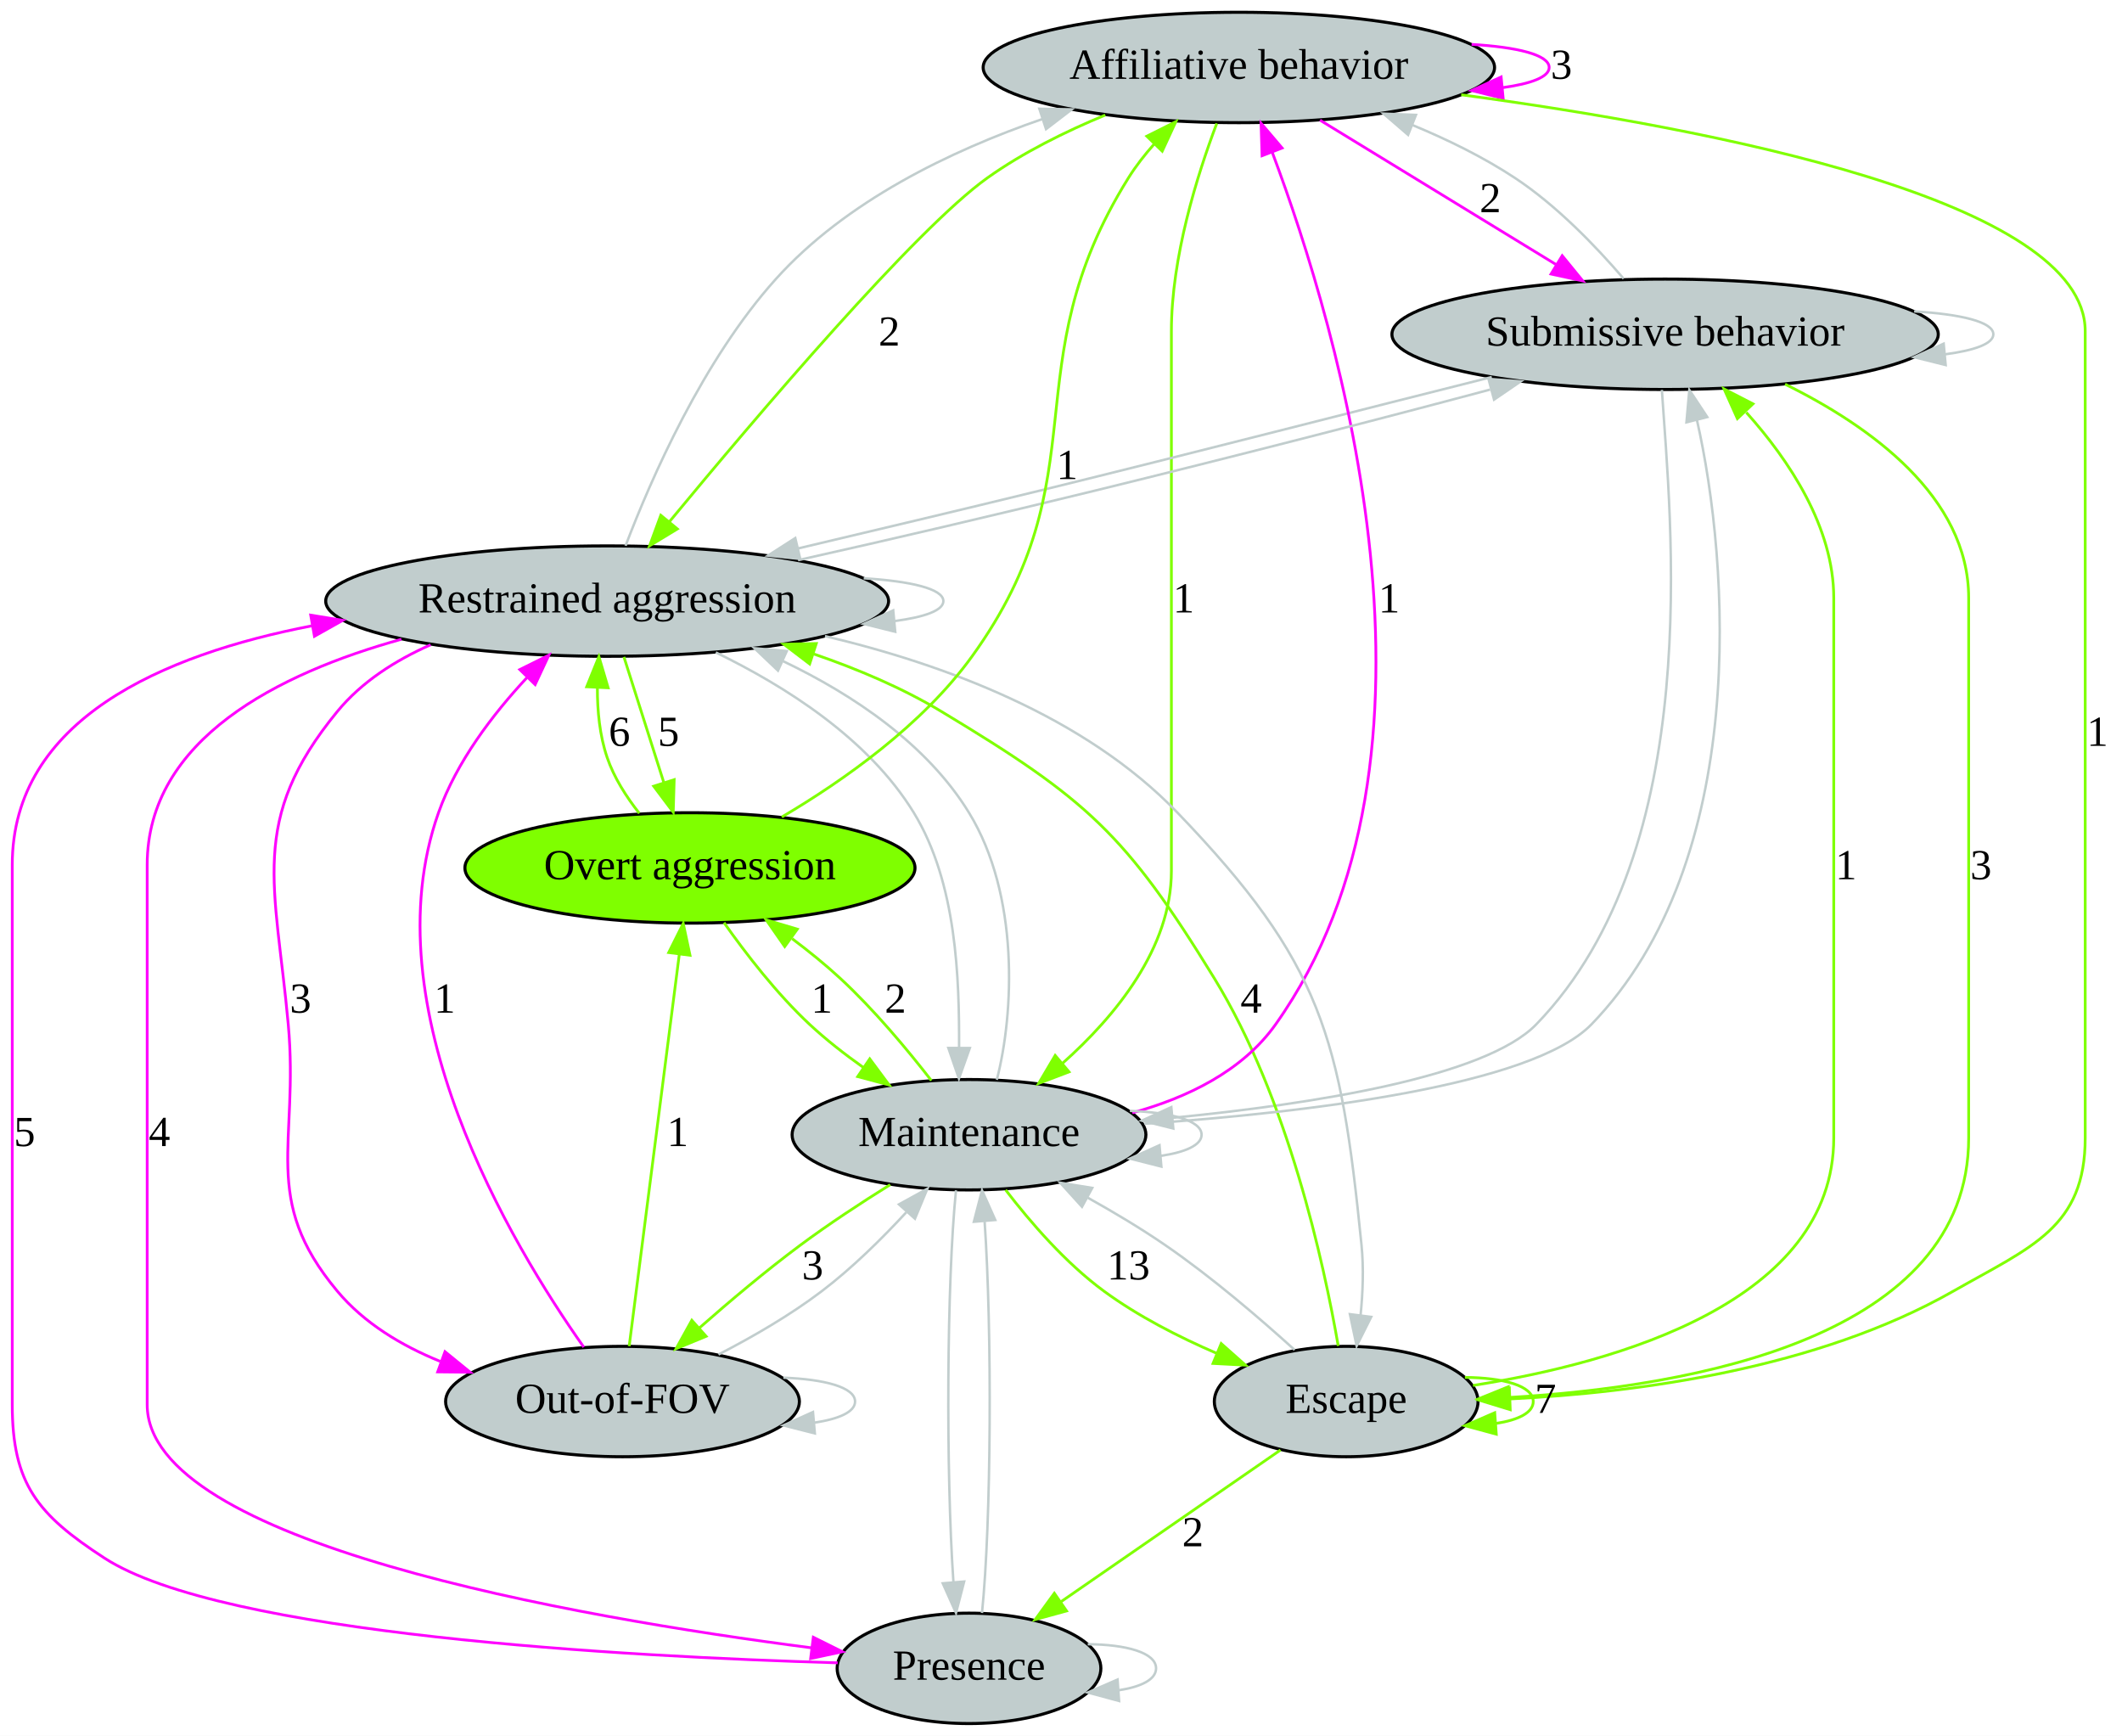
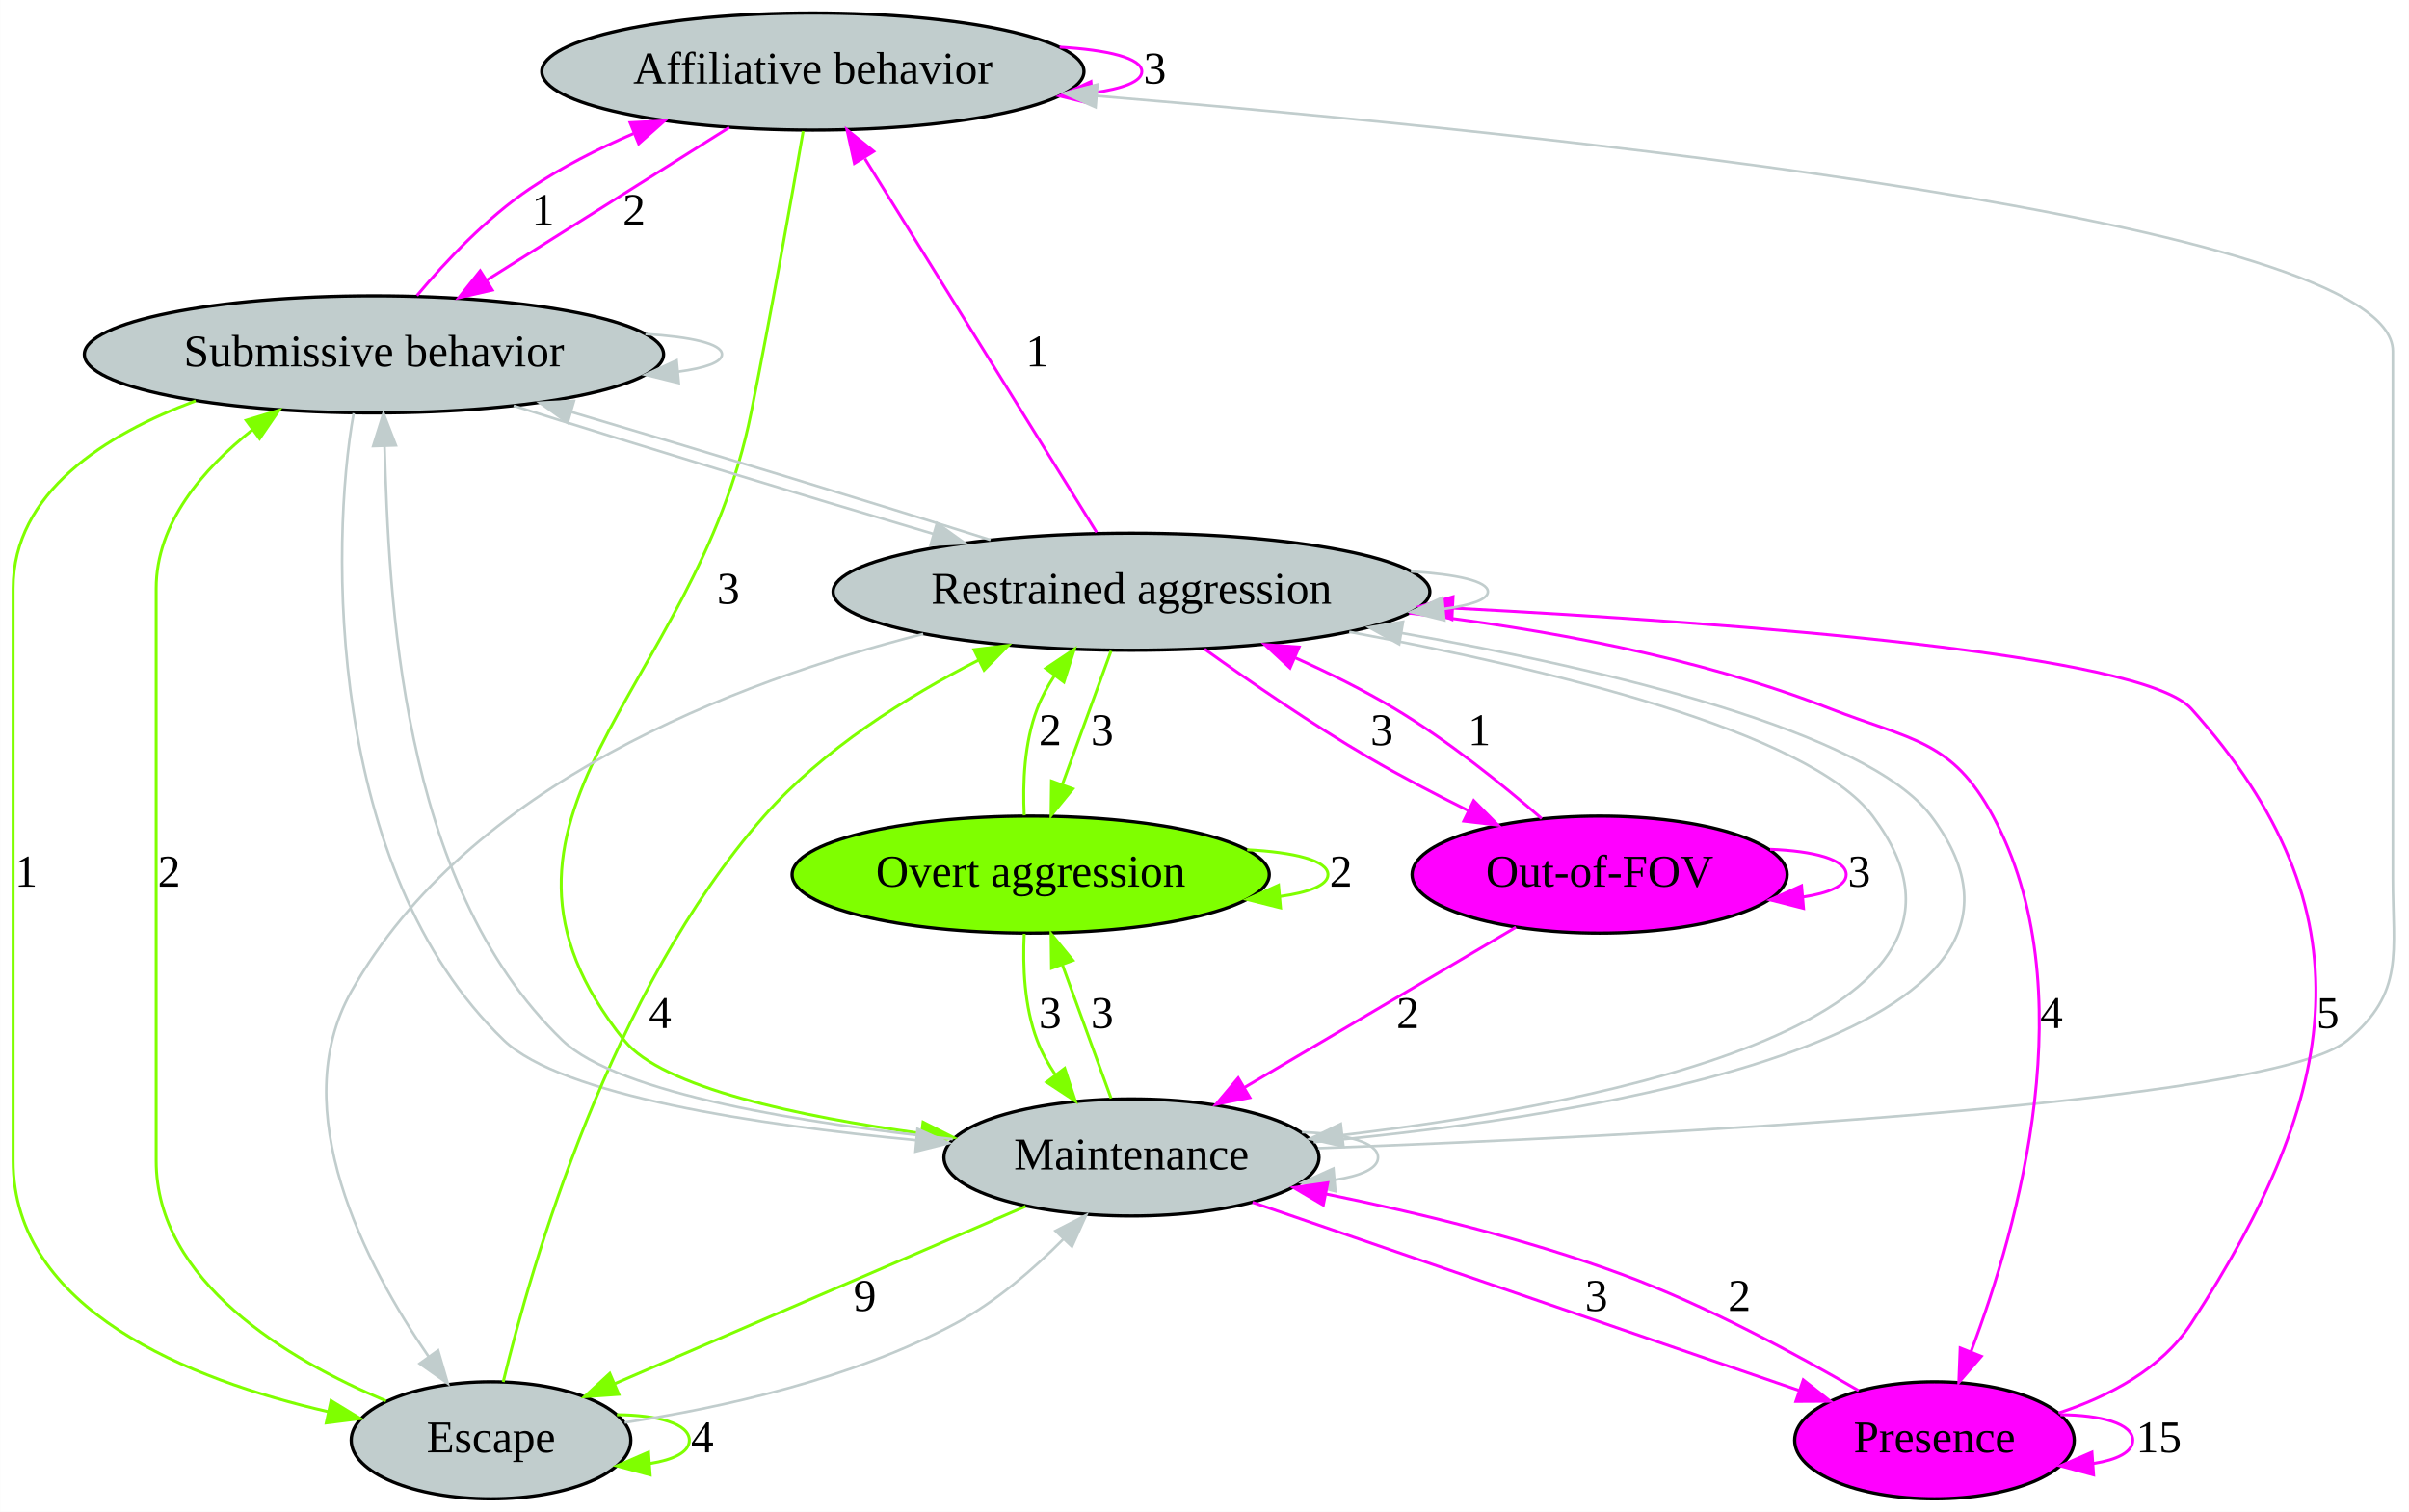
- <svg xmlns="http://www.w3.org/2000/svg" xmlns:xlink="http://www.w3.org/1999/xlink" width="692pt" height="566pt" viewBox="0.00 0.00 692.00 566.00">
-   <g id="graph0" class="graph" transform="scale(1 1) rotate(0) translate(4 562)">
-     <polygon fill="white" stroke="none" points="-4,4 -4,-562 688,-562 688,4 -4,4" />
+ <svg xmlns="http://www.w3.org/2000/svg" xmlns:xlink="http://www.w3.org/1999/xlink" width="741pt" height="465pt" viewBox="0.00 0.00 740.93 465.00">
+   <g id="graph0" class="graph" transform="scale(1 1) rotate(0) translate(4 461)">
+     <polygon fill="white" stroke="none" points="-4,4 -4,-461 736.929,-461 736.929,4 -4,4" />
    <g id="node1" class="node">
      <g id="a_node1">
        <a xlink:title="what should &#13; be here">
-           <ellipse fill="#c1cdcd" stroke="black" cx="400" cy="-540" rx="83.386" ry="18" />
-           <text text-anchor="middle" x="400" y="-536.3" font-family="Times New Roman,serif" font-size="14.00">Affiliative behavior</text>
+           <ellipse fill="#c1cdcd" stroke="black" cx="246" cy="-439" rx="83.386" ry="18" />
+           <text text-anchor="middle" x="246" y="-435.3" font-family="Times New Roman,serif" font-size="14.00">Affiliative behavior</text>
        </a>
      </g>
    </g>
    <g id="edge1" class="edge">
-       <path fill="none" stroke="magenta" stroke-width="0.9" d="M475.905,-547.525C490.692,-546.651 501.193,-544.143 501.193,-540 501.193,-536.893 495.286,-534.705 486.094,-533.437" />
-       <polygon fill="magenta" stroke="magenta" stroke-width="0.9" points="486.189,-529.931 475.905,-532.475 485.531,-536.9 486.189,-529.931" />
-       <text text-anchor="middle" x="505.193" y="-536.3" font-family="Times New Roman,serif" font-size="14.00">3</text>
+       <path fill="none" stroke="magenta" stroke-width="0.9" d="M321.905,-446.525C336.692,-445.651 347.193,-443.143 347.193,-439 347.193,-435.893 341.286,-433.705 332.094,-432.437" />
+       <polygon fill="magenta" stroke="magenta" stroke-width="0.9" points="332.189,-428.931 321.905,-431.475 331.531,-435.9 332.189,-428.931" />
+       <text text-anchor="middle" x="351.193" y="-435.3" font-family="Times New Roman,serif" font-size="14.00">3</text>
    </g>
    <g id="node2" class="node">
      <g id="a_node2">
        <a xlink:title="what should &#13; be here">
-           <ellipse fill="#c1cdcd" stroke="black" cx="539" cy="-453" rx="89.084" ry="18" />
-           <text text-anchor="middle" x="539" y="-449.3" font-family="Times New Roman,serif" font-size="14.00">Submissive behavior</text>
+           <ellipse fill="#c1cdcd" stroke="black" cx="111" cy="-352" rx="89.084" ry="18" />
+           <text text-anchor="middle" x="111" y="-348.3" font-family="Times New Roman,serif" font-size="14.00">Submissive behavior</text>
        </a>
      </g>
    </g>
    <g id="edge2" class="edge">
-       <path fill="none" stroke="magenta" stroke-width="0.9" d="M426.472,-522.812C448.264,-509.486 479.361,-490.47 503.344,-475.804" />
-       <polygon fill="magenta" stroke="magenta" stroke-width="0.9" points="505.448,-478.62 512.153,-470.417 501.796,-472.648 505.448,-478.62" />
-       <text text-anchor="middle" x="482" y="-492.8" font-family="Times New Roman,serif" font-size="14.00">2</text>
+       <path fill="none" stroke="magenta" stroke-width="0.9" d="M220.29,-421.812C199.125,-408.486 168.923,-389.47 145.63,-374.804" />
+       <polygon fill="magenta" stroke="magenta" stroke-width="0.9" points="147.402,-371.784 137.074,-369.417 143.672,-377.707 147.402,-371.784" />
+       <text text-anchor="middle" x="191" y="-391.8" font-family="Times New Roman,serif" font-size="14.00">2</text>
+     </g>
+     <g id="node4" class="node">
+       <g id="a_node4">
+         <a xlink:title="what should &#13; be here">
+           <ellipse fill="#c1cdcd" stroke="black" cx="344" cy="-105" rx="57.69" ry="18" />
+           <text text-anchor="middle" x="344" y="-101.3" font-family="Times New Roman,serif" font-size="14.00">Maintenance</text>
+         </a>
+       </g>
+     </g>
+     <g id="edge3" class="edge">
+       <path fill="none" stroke="#7fff00" stroke-width="0.9" d="M243.025,-420.667C239.432,-399.994 233.108,-364.412 227,-334 209.769,-248.202 133.311,-209.318 188,-141 199.624,-126.479 241.834,-117.57 279.418,-112.376" />
+       <polygon fill="#7fff00" stroke="#7fff00" stroke-width="0.9" points="279.899,-115.843 289.358,-111.071 278.988,-108.903 279.899,-115.843" />
+       <text text-anchor="middle" x="220" y="-275.3" font-family="Times New Roman,serif" font-size="14.00">3</text>
+     </g>
+     <g id="edge4" class="edge">
+       <path fill="none" stroke="magenta" stroke-width="0.9" d="M124.21,-370.093C133.114,-380.697 145.639,-393.974 159,-403 168.704,-409.556 179.823,-415.19 190.796,-419.904" />
+       <polygon fill="magenta" stroke="magenta" stroke-width="0.9" points="189.781,-423.27 200.362,-423.81 192.427,-416.79 189.781,-423.27" />
+       <text text-anchor="middle" x="163" y="-391.8" font-family="Times New Roman,serif" font-size="14.00">1</text>
+     </g>
+     <g id="edge7" class="edge">
+       <path fill="none" stroke="#c1cdcd" stroke-width="0.8" d="M194.477,-358.274C208.421,-357.396 218.042,-355.305 218.042,-352 218.042,-349.573 212.853,-347.801 204.574,-346.683" />
+       <polygon fill="#c1cdcd" stroke="#c1cdcd" stroke-width="0.8" points="204.763,-343.185 194.477,-345.726 204.103,-350.154 204.763,-343.185" />
    </g>
    <g id="node3" class="node">
      <g id="a_node3">
        <a xlink:title="what should &#13; be here">
-           <ellipse fill="#c1cdcd" stroke="black" cx="435" cy="-105" rx="43" ry="18" />
-           <text text-anchor="middle" x="435" y="-101.3" font-family="Times New Roman,serif" font-size="14.00">Escape</text>
-         </a>
-       </g>
-     </g>
-     <g id="edge3" class="edge">
-       <path fill="none" stroke="#7fff00" stroke-width="0.9" d="M472.516,-531.096C554.29,-520.116 676,-496.617 676,-454 676,-454 676,-454 676,-191 676,-161.69 658.468,-155.506 633,-141 588.585,-115.702 530.201,-107.894 488.359,-105.843" />
-       <polygon fill="#7fff00" stroke="#7fff00" stroke-width="0.9" points="488.494,-102.346 478.363,-105.447 488.217,-109.341 488.494,-102.346" />
-       <text text-anchor="middle" x="680" y="-318.8" font-family="Times New Roman,serif" font-size="14.00">1</text>
-     </g>
-     <g id="node4" class="node">
-       <g id="a_node4">
-         <a xlink:title="what should &#13; be here">
-           <ellipse fill="#c1cdcd" stroke="black" cx="312" cy="-192" rx="57.69" ry="18" />
-           <text text-anchor="middle" x="312" y="-188.3" font-family="Times New Roman,serif" font-size="14.00">Maintenance</text>
-         </a>
-       </g>
-     </g>
-     <g id="edge4" class="edge">
-       <path fill="none" stroke="#7fff00" stroke-width="0.9" d="M392.796,-521.756C386.38,-504.818 378,-478.084 378,-454 378,-454 378,-454 378,-278 378,-252.887 359.805,-230.713 342.522,-215.314" />
-       <polygon fill="#7fff00" stroke="#7fff00" stroke-width="0.9" points="344.614,-212.5 334.713,-208.729 340.102,-217.852 344.614,-212.5" />
-       <text text-anchor="middle" x="382" y="-362.3" font-family="Times New Roman,serif" font-size="14.00">1</text>
+           <ellipse fill="#c1cdcd" stroke="black" cx="147" cy="-18" rx="43" ry="18" />
+           <text text-anchor="middle" x="147" y="-14.3" font-family="Times New Roman,serif" font-size="14.00">Escape</text>
+         </a>
+       </g>
+     </g>
+     <g id="edge8" class="edge">
+       <path fill="none" stroke="#7fff00" stroke-width="0.9" d="M56.15,-337.704C28.185,-327.308 0,-309.51 0,-280 0,-280 0,-280 0,-104 0,-58.149 54.259,-36.637 96.848,-26.814" />
+       <polygon fill="#7fff00" stroke="#7fff00" stroke-width="0.9" points="97.789,-30.191 106.832,-24.67 96.32,-23.347 97.789,-30.191" />
+       <text text-anchor="middle" x="4" y="-188.3" font-family="Times New Roman,serif" font-size="14.00">1</text>
+     </g>
+     <g id="edge5" class="edge">
+       <path fill="none" stroke="#c1cdcd" stroke-width="0.8" d="M104.759,-333.9C97.472,-293.839 96.434,-193.36 151,-141 168.633,-124.08 228.992,-114.963 277.646,-110.319" />
+       <polygon fill="#c1cdcd" stroke="#c1cdcd" stroke-width="0.8" points="278.189,-113.784 287.832,-109.395 277.556,-106.813 278.189,-113.784" />
    </g>
    <g id="node6" class="node">
      <g id="a_node6">
        <a xlink:title="what should &#13; be here">
-           <ellipse fill="#c1cdcd" stroke="black" cx="194" cy="-366" rx="91.784" ry="18" />
-           <text text-anchor="middle" x="194" y="-362.3" font-family="Times New Roman,serif" font-size="14.00">Restrained aggression</text>
-         </a>
-       </g>
-     </g>
-     <g id="edge5" class="edge">
-       <path fill="none" stroke="#7fff00" stroke-width="0.9" d="M356.436,-524.489C343.447,-519.111 329.596,-512.266 318,-504 294.542,-487.278 242.966,-426.588 214.272,-391.854" />
-       <polygon fill="#7fff00" stroke="#7fff00" stroke-width="0.9" points="216.895,-389.534 207.838,-384.036 211.49,-393.982 216.895,-389.534" />
-       <text text-anchor="middle" x="286" y="-449.3" font-family="Times New Roman,serif" font-size="14.00">2</text>
+           <ellipse fill="#c1cdcd" stroke="black" cx="344" cy="-279" rx="91.784" ry="18" />
+           <text text-anchor="middle" x="344" y="-275.3" font-family="Times New Roman,serif" font-size="14.00">Restrained aggression</text>
+         </a>
+       </g>
    </g>
    <g id="edge6" class="edge">
-       <path fill="none" stroke="#c1cdcd" stroke-width="0.8" d="M525.484,-471.133C516.382,-481.752 503.594,-495.031 490,-504 479.833,-510.708 468.187,-516.427 456.721,-521.179" />
-       <polygon fill="#c1cdcd" stroke="#c1cdcd" stroke-width="0.8" points="455.189,-518.021 447.169,-524.944 457.756,-524.534 455.189,-518.021" />
+       <path fill="none" stroke="#c1cdcd" stroke-width="0.8" d="M153.957,-336.202C190.214,-324.714 242.431,-308.778 283.001,-296.809" />
+       <polygon fill="#c1cdcd" stroke="#c1cdcd" stroke-width="0.8" points="284.176,-300.112 292.783,-293.934 282.202,-293.396 284.176,-300.112" />
+     </g>
+     <g id="edge12" class="edge">
+       <path fill="none" stroke="#7fff00" stroke-width="0.9" d="M114.693,-30.126C84.486,-42.826 44,-66.788 44,-104 44,-280 44,-280 44,-280 44,-300.061 58.324,-316.75 73.725,-328.896" />
+       <polygon fill="#7fff00" stroke="#7fff00" stroke-width="0.9" points="71.675,-331.732 81.808,-334.827 75.817,-326.089 71.675,-331.732" />
+       <text text-anchor="middle" x="48" y="-188.3" font-family="Times New Roman,serif" font-size="14.00">2</text>
+     </g>
+     <g id="edge10" class="edge">
+       <path fill="none" stroke="#7fff00" stroke-width="0.9" d="M185.719,-25.873C198.149,-25.792 208,-23.168 208,-18 208,-14.366 203.13,-11.99 195.917,-10.871" />
+       <polygon fill="#7fff00" stroke="#7fff00" stroke-width="0.9" points="195.947,-7.364 185.719,-10.127 195.437,-14.346 195.947,-7.364" />
+       <text text-anchor="middle" x="212" y="-14.3" font-family="Times New Roman,serif" font-size="14.00">4</text>
    </g>
    <g id="edge9" class="edge">
-       <path fill="none" stroke="#c1cdcd" stroke-width="0.8" d="M620.216,-460.471C635.37,-459.551 646.042,-457.061 646.042,-453 646.042,-449.923 639.913,-447.748 630.35,-446.474" />
-       <polygon fill="#c1cdcd" stroke="#c1cdcd" stroke-width="0.8" points="630.498,-442.973 620.216,-445.529 629.848,-449.942 630.498,-442.973" />
-     </g>
-     <g id="edge10" class="edge">
-       <path fill="none" stroke="#7fff00" stroke-width="0.9" d="M578.127,-436.725C605.8,-423.07 638,-400.074 638,-367 638,-367 638,-367 638,-191 638,-125.987 548.317,-109.847 488.17,-106.332" />
-       <polygon fill="#7fff00" stroke="#7fff00" stroke-width="0.9" points="488.209,-102.83 478.051,-105.842 487.87,-109.822 488.209,-102.83" />
-       <text text-anchor="middle" x="642" y="-275.3" font-family="Times New Roman,serif" font-size="14.00">3</text>
-     </g>
-     <g id="edge7" class="edge">
-       <path fill="none" stroke="#c1cdcd" stroke-width="0.8" d="M537.947,-434.852C540.676,-393.116 552.645,-285.468 497,-228 480.421,-210.878 424.457,-202.026 378.321,-197.515" />
-       <polygon fill="#c1cdcd" stroke="#c1cdcd" stroke-width="0.8" points="378.623,-194.028 368.343,-196.59 377.977,-200.998 378.623,-194.028" />
-     </g>
-     <g id="edge8" class="edge">
-       <path fill="none" stroke="#c1cdcd" stroke-width="0.8" d="M482.474,-439.065C441.404,-428.791 384.732,-414.176 335,-402 309.204,-395.684 280.847,-389.001 256.324,-383.186" />
-       <polygon fill="#c1cdcd" stroke="#c1cdcd" stroke-width="0.8" points="256.961,-379.74 246.423,-380.835 255.344,-386.551 256.961,-379.74" />
-     </g>
-     <g id="edge15" class="edge">
-       <path fill="none" stroke="#7fff00" stroke-width="0.9" d="M476.36,-110.252C523.471,-117.648 594,-137.632 594,-191 594,-367 594,-367 594,-367 594,-390.05 579.567,-411.79 565.488,-427.514" />
-       <polygon fill="#7fff00" stroke="#7fff00" stroke-width="0.9" points="562.577,-425.498 558.236,-435.163 567.656,-430.314 562.577,-425.498" />
-       <text text-anchor="middle" x="598" y="-275.3" font-family="Times New Roman,serif" font-size="14.00">1</text>
-     </g>
-     <g id="edge12" class="edge">
-       <path fill="none" stroke="#7fff00" stroke-width="0.9" d="M473.719,-112.873C486.149,-112.792 496,-110.168 496,-105 496,-101.366 491.13,-98.99 483.917,-97.871" />
-       <polygon fill="#7fff00" stroke="#7fff00" stroke-width="0.9" points="483.947,-94.364 473.719,-97.127 483.437,-101.346 483.947,-94.364" />
-       <text text-anchor="middle" x="500" y="-101.3" font-family="Times New Roman,serif" font-size="14.00">7</text>
+       <path fill="none" stroke="#c1cdcd" stroke-width="0.8" d="M188.115,-23.46C217.82,-27.982 258.149,-36.868 290,-54 302.253,-60.59 313.852,-70.621 323.137,-79.972" />
+       <polygon fill="#c1cdcd" stroke="#c1cdcd" stroke-width="0.8" points="320.628,-82.413 330.055,-87.247 325.7,-77.589 320.628,-82.413" />
    </g>
    <g id="edge11" class="edge">
-       <path fill="none" stroke="#c1cdcd" stroke-width="0.8" d="M418.185,-121.846C406.763,-132.198 391.053,-145.664 376,-156 368.103,-161.422 359.286,-166.696 350.781,-171.436" />
-       <polygon fill="#c1cdcd" stroke="#c1cdcd" stroke-width="0.8" points="348.85,-168.502 341.733,-176.351 352.191,-174.653 348.85,-168.502" />
+       <path fill="none" stroke="#7fff00" stroke-width="0.9" d="M150.75,-35.95C159.402,-71.773 183.733,-156.293 231,-210 249.015,-230.469 274.723,-246.61 297.068,-258.02" />
+       <polygon fill="#7fff00" stroke="#7fff00" stroke-width="0.9" points="295.567,-261.182 306.084,-262.465 298.663,-254.903 295.567,-261.182" />
+       <text text-anchor="middle" x="199" y="-144.8" font-family="Times New Roman,serif" font-size="14.00">4</text>
+     </g>
+     <g id="edge13" class="edge">
+       <path fill="none" stroke="#c1cdcd" stroke-width="0.8" d="M401.407,-107.836C500.234,-111.511 694.25,-121.176 718,-141 735.716,-155.788 732,-167.923 732,-191 732,-353 732,-353 732,-353 732,-392.98 473.502,-419.855 333.555,-431.476" />
+       <polygon fill="#c1cdcd" stroke="#c1cdcd" stroke-width="0.8" points="332.957,-428.013 323.277,-432.319 333.53,-434.989 332.957,-428.013" />
+     </g>
+     <g id="edge17" class="edge">
+       <path fill="none" stroke="#c1cdcd" stroke-width="0.8" d="M289.009,-110.632C244.355,-115.368 186.245,-124.452 169,-141 118.59,-189.371 115.636,-278.811 114.252,-323.741" />
+       <polygon fill="#c1cdcd" stroke="#c1cdcd" stroke-width="0.8" points="110.748,-323.789 113.916,-333.9 117.745,-324.021 110.748,-323.789" />
+     </g>
+     <g id="edge18" class="edge">
+       <path fill="none" stroke="#7fff00" stroke-width="0.9" d="M311.469,-89.964C276.759,-74.987 221.821,-51.283 185.109,-35.443" />
+       <polygon fill="#7fff00" stroke="#7fff00" stroke-width="0.9" points="186.3,-32.145 175.731,-31.397 183.526,-38.572 186.3,-32.145" />
+       <text text-anchor="middle" x="262" y="-57.8" font-family="Times New Roman,serif" font-size="14.00">9</text>
+     </g>
+     <g id="edge14" class="edge">
+       <path fill="none" stroke="#c1cdcd" stroke-width="0.8" d="M396.462,-112.781C409.818,-112.269 419.845,-109.676 419.845,-105 419.845,-101.603 414.552,-99.305 406.534,-98.106" />
+       <polygon fill="#c1cdcd" stroke="#c1cdcd" stroke-width="0.8" points="406.73,-94.61 396.462,-97.219 406.117,-101.583 406.73,-94.61" />
    </g>
    <g id="node5" class="node">
      <g id="a_node5">
        <a xlink:title="what should &#13; be here">
-           <ellipse fill="#c1cdcd" stroke="black" cx="312" cy="-18" rx="43" ry="18" />
-           <text text-anchor="middle" x="312" y="-14.3" font-family="Times New Roman,serif" font-size="14.00">Presence</text>
-         </a>
-       </g>
-     </g>
-     <g id="edge13" class="edge">
-       <path fill="none" stroke="#7fff00" stroke-width="0.9" d="M413.575,-89.194C393.766,-75.505 364.133,-55.027 341.979,-39.717" />
-       <polygon fill="#7fff00" stroke="#7fff00" stroke-width="0.9" points="343.809,-36.727 333.592,-33.921 339.829,-42.486 343.809,-36.727" />
-       <text text-anchor="middle" x="385" y="-57.8" font-family="Times New Roman,serif" font-size="14.00">2</text>
-     </g>
-     <g id="edge14" class="edge">
-       <path fill="none" stroke="#7fff00" stroke-width="0.9" d="M432.403,-123.138C427.71,-150.235 415.993,-203.906 392,-243 363.066,-290.145 350.377,-301.448 303,-330 290.275,-337.669 275.688,-343.843 261.412,-348.742" />
-       <polygon fill="#7fff00" stroke="#7fff00" stroke-width="0.9" points="260.031,-345.51 251.604,-351.932 262.196,-352.167 260.031,-345.51" />
-       <text text-anchor="middle" x="404" y="-231.8" font-family="Times New Roman,serif" font-size="14.00">4</text>
+           <ellipse fill="magenta" stroke="black" cx="591" cy="-18" rx="43" ry="18" />
+           <text text-anchor="middle" x="591" y="-14.3" font-family="Times New Roman,serif" font-size="14.00">Presence</text>
+         </a>
+       </g>
+     </g>
+     <g id="edge15" class="edge">
+       <path fill="none" stroke="magenta" stroke-width="0.9" d="M381.246,-91.183C426.415,-75.639 502.33,-49.514 549.383,-33.322" />
+       <polygon fill="magenta" stroke="magenta" stroke-width="0.9" points="550.647,-36.588 558.964,-30.025 548.369,-29.969 550.647,-36.588" />
+       <text text-anchor="middle" x="487" y="-57.8" font-family="Times New Roman,serif" font-size="14.00">3</text>
    </g>
    <g id="edge16" class="edge">
-       <path fill="none" stroke="magenta" stroke-width="0.9" d="M365.239,-199.147C383.063,-204.034 401.144,-212.698 412,-228 474.087,-315.51 432.633,-454.387 410.912,-512.286" />
-       <polygon fill="magenta" stroke="magenta" stroke-width="0.9" points="407.571,-511.221 407.24,-521.81 414.103,-513.739 407.571,-511.221" />
-       <text text-anchor="middle" x="449" y="-362.3" font-family="Times New Roman,serif" font-size="14.00">1</text>
+       <path fill="none" stroke="#c1cdcd" stroke-width="0.8" d="M400.083,-109.704C487.57,-117.811 641.103,-142.173 590,-210 570.44,-235.962 490.674,-255.053 427.143,-266.287" />
+       <polygon fill="#c1cdcd" stroke="#c1cdcd" stroke-width="0.8" points="426.356,-262.872 417.098,-268.023 427.547,-269.769 426.356,-262.872" />
+     </g>
+     <g id="node8" class="node">
+       <g id="a_node8">
+         <a xlink:title="what should &#13; be here">
+           <ellipse fill="#7fff00" stroke="black" cx="313" cy="-192" rx="73.387" ry="18" />
+           <text text-anchor="middle" x="313" y="-188.3" font-family="Times New Roman,serif" font-size="14.00">Overt aggression</text>
+         </a>
+       </g>
+     </g>
+     <g id="edge19" class="edge">
+       <path fill="none" stroke="#7fff00" stroke-width="0.9" d="M337.736,-123.175C333.452,-134.921 327.687,-150.729 322.8,-164.129" />
+       <polygon fill="#7fff00" stroke="#7fff00" stroke-width="0.9" points="319.412,-163.205 319.273,-173.799 325.988,-165.604 319.412,-163.205" />
+       <text text-anchor="middle" x="335" y="-144.8" font-family="Times New Roman,serif" font-size="14.00">3</text>
    </g>
    <g id="edge20" class="edge">
-       <path fill="none" stroke="#c1cdcd" stroke-width="0.8" d="M369.201,-195.568C422.253,-199.251 495.597,-207.962 515,-228 566.732,-281.427 560.025,-378.226 549.368,-425.112" />
-       <polygon fill="#c1cdcd" stroke="#c1cdcd" stroke-width="0.8" points="545.963,-424.3 546.906,-434.852 552.75,-426.015 545.963,-424.3" />
+       <path fill="none" stroke="magenta" stroke-width="0.9" d="M567.701,-33.267C548.719,-44.36 520.911,-59.425 495,-69 465.775,-79.8 432.098,-87.99 403.974,-93.722" />
+       <polygon fill="magenta" stroke="magenta" stroke-width="0.9" points="403.011,-90.345 393.883,-95.723 404.373,-97.211 403.011,-90.345" />
+       <text text-anchor="middle" x="531" y="-57.8" font-family="Times New Roman,serif" font-size="14.00">2</text>
    </g>
    <g id="edge21" class="edge">
-       <path fill="none" stroke="#7fff00" stroke-width="0.9" d="M323.943,-174.002C332.038,-163.437 343.508,-150.167 356,-141 367.083,-132.867 380.354,-126.071 392.827,-120.698" />
-       <polygon fill="#7fff00" stroke="#7fff00" stroke-width="0.9" points="394.238,-123.903 402.16,-116.868 391.58,-117.427 394.238,-123.903" />
-       <text text-anchor="middle" x="364" y="-144.8" font-family="Times New Roman,serif" font-size="14.00">13</text>
-     </g>
-     <g id="edge17" class="edge">
-       <path fill="none" stroke="#c1cdcd" stroke-width="0.8" d="M364.462,-199.781C377.818,-199.269 387.845,-196.676 387.845,-192 387.845,-188.603 382.552,-186.305 374.534,-185.106" />
-       <polygon fill="#c1cdcd" stroke="#c1cdcd" stroke-width="0.8" points="374.73,-181.61 364.462,-184.219 374.117,-188.583 374.73,-181.61" />
-     </g>
-     <g id="edge18" class="edge">
-       <path fill="none" stroke="#c1cdcd" stroke-width="0.8" d="M307.757,-173.879C304.726,-144.001 304.443,-82.113 306.91,-46.274" />
-       <polygon fill="#c1cdcd" stroke="#c1cdcd" stroke-width="0.8" points="310.419,-46.308 307.764,-36.052 303.443,-45.726 310.419,-46.308" />
-     </g>
-     <g id="edge19" class="edge">
-       <path fill="none" stroke="#c1cdcd" stroke-width="0.8" d="M321.066,-209.899C326.711,-231.729 328.474,-270.111 312,-297 298.328,-319.315 274.291,-335.46 251.396,-346.402" />
-       <polygon fill="#c1cdcd" stroke="#c1cdcd" stroke-width="0.8" points="249.702,-343.327 242.028,-350.631 252.582,-349.707 249.702,-343.327" />
+       <path fill="none" stroke="magenta" stroke-width="0.9" d="M629.719,-25.873C642.149,-25.792 652,-23.168 652,-18 652,-14.366 647.13,-11.99 639.917,-10.871" />
+       <polygon fill="magenta" stroke="magenta" stroke-width="0.9" points="639.947,-7.364 629.719,-10.127 639.437,-14.346 639.947,-7.364" />
+       <text text-anchor="middle" x="660" y="-14.3" font-family="Times New Roman,serif" font-size="14.00">15</text>
+     </g>
+     <g id="edge22" class="edge">
+       <path fill="none" stroke="magenta" stroke-width="0.9" d="M629.17,-26.397C644.57,-31.458 660.837,-39.918 670,-54 715.814,-124.406 726.137,-180.513 670,-243 654.898,-259.81 533.095,-269.233 442.776,-273.965" />
+       <polygon fill="magenta" stroke="magenta" stroke-width="0.9" points="442.567,-270.471 432.758,-274.477 442.924,-277.462 442.567,-270.471" />
+       <text text-anchor="middle" x="712" y="-144.8" font-family="Times New Roman,serif" font-size="14.00">5</text>
+     </g>
+     <g id="edge23" class="edge">
+       <path fill="none" stroke="magenta" stroke-width="0.9" d="M333.291,-297.266C316.068,-325.033 282.117,-379.771 262.009,-412.19" />
+       <polygon fill="magenta" stroke="magenta" stroke-width="0.9" points="258.784,-410.748 256.488,-421.091 264.733,-414.438 258.784,-410.748" />
+       <text text-anchor="middle" x="315" y="-348.3" font-family="Times New Roman,serif" font-size="14.00">1</text>
+     </g>
+     <g id="edge29" class="edge">
+       <path fill="none" stroke="#c1cdcd" stroke-width="0.8" d="M300.637,-294.926C264.311,-306.432 212.172,-322.341 171.713,-334.276" />
+       <polygon fill="#c1cdcd" stroke="#c1cdcd" stroke-width="0.8" points="170.566,-330.965 161.959,-337.142 172.54,-337.681 170.566,-330.965" />
+     </g>
+     <g id="edge24" class="edge">
+       <path fill="none" stroke="#c1cdcd" stroke-width="0.8" d="M279.939,-266.005C221.818,-251.262 139.902,-219.867 104,-156 83.52,-119.567 108.308,-72.095 127.855,-43.669" />
+       <polygon fill="#c1cdcd" stroke="#c1cdcd" stroke-width="0.8" points="130.732,-45.663 133.697,-35.492 125.036,-41.594 130.732,-45.663" />
+     </g>
+     <g id="edge25" class="edge">
+       <path fill="none" stroke="#c1cdcd" stroke-width="0.8" d="M410.99,-266.645C470.96,-255.46 552.23,-236.24 572,-210 619.175,-147.386 491.963,-121.813 409.003,-111.874" />
+       <polygon fill="#c1cdcd" stroke="#c1cdcd" stroke-width="0.8" points="409.203,-108.374 398.869,-110.711 408.404,-115.328 409.203,-108.374" />
+     </g>
+     <g id="edge27" class="edge">
+       <path fill="none" stroke="magenta" stroke-width="0.9" d="M429.391,-272.427C469.749,-267.718 517.962,-259.029 559,-243 583.801,-233.313 596.382,-233.446 609,-210 637.471,-157.096 616.883,-83.918 602.236,-45.303" />
+       <polygon fill="magenta" stroke="magenta" stroke-width="0.9" points="605.419,-43.833 598.491,-35.818 598.909,-46.404 605.419,-43.833" />
+       <text text-anchor="middle" x="627" y="-144.8" font-family="Times New Roman,serif" font-size="14.00">4</text>
+     </g>
+     <g id="edge28" class="edge">
+       <path fill="none" stroke="#c1cdcd" stroke-width="0.8" d="M429.959,-285.245C443.995,-284.351 453.642,-282.27 453.642,-279 453.642,-276.599 448.439,-274.838 440.116,-273.719" />
+       <polygon fill="#c1cdcd" stroke="#c1cdcd" stroke-width="0.8" points="440.245,-270.215 429.959,-272.755 439.584,-277.184 440.245,-270.215" />
    </g>
    <g id="node7" class="node">
      <g id="a_node7">
        <a xlink:title="what should &#13; be here">
-           <ellipse fill="#c1cdcd" stroke="black" cx="199" cy="-105" rx="57.69" ry="18" />
-           <text text-anchor="middle" x="199" y="-101.3" font-family="Times New Roman,serif" font-size="14.00">Out-of-FOV</text>
-         </a>
-       </g>
-     </g>
-     <g id="edge22" class="edge">
-       <path fill="none" stroke="#7fff00" stroke-width="0.9" d="M286.296,-175.717C276.88,-169.841 266.266,-162.886 257,-156 245.802,-147.678 234.038,-137.776 224.053,-128.989" />
-       <polygon fill="#7fff00" stroke="#7fff00" stroke-width="0.9" points="226.267,-126.273 216.473,-122.232 221.609,-131.499 226.267,-126.273" />
-       <text text-anchor="middle" x="261" y="-144.8" font-family="Times New Roman,serif" font-size="14.00">3</text>
-     </g>
-     <g id="node8" class="node">
-       <g id="a_node8">
-         <a xlink:title="what should &#13; be here">
-           <ellipse fill="#7fff00" stroke="black" cx="221" cy="-279" rx="73.387" ry="18" />
-           <text text-anchor="middle" x="221" y="-275.3" font-family="Times New Roman,serif" font-size="14.00">Overt aggression</text>
-         </a>
-       </g>
-     </g>
-     <g id="edge23" class="edge">
-       <path fill="none" stroke="#7fff00" stroke-width="0.9" d="M299.718,-209.678C291.811,-219.865 280.988,-232.841 270,-243 265.164,-247.471 259.741,-251.861 254.312,-255.939" />
-       <polygon fill="#7fff00" stroke="#7fff00" stroke-width="0.9" points="251.908,-253.359 245.86,-262.058 256.013,-259.029 251.908,-253.359" />
-       <text text-anchor="middle" x="288" y="-231.8" font-family="Times New Roman,serif" font-size="14.00">2</text>
-     </g>
-     <g id="edge24" class="edge">
-       <path fill="none" stroke="#c1cdcd" stroke-width="0.8" d="M316.236,-36.052C319.272,-65.88 319.558,-127.764 317.096,-163.643" />
-       <polygon fill="#c1cdcd" stroke="#c1cdcd" stroke-width="0.8" points="313.585,-163.623 316.243,-173.879 320.561,-164.204 313.585,-163.623" />
-     </g>
-     <g id="edge25" class="edge">
-       <path fill="none" stroke="#c1cdcd" stroke-width="0.8" d="M350.719,-25.873C363.149,-25.792 373,-23.168 373,-18 373,-14.366 368.13,-11.99 360.917,-10.871" />
-       <polygon fill="#c1cdcd" stroke="#c1cdcd" stroke-width="0.8" points="360.947,-7.364 350.719,-10.127 360.437,-14.346 360.947,-7.364" />
+           <ellipse fill="magenta" stroke="black" cx="488" cy="-192" rx="57.69" ry="18" />
+           <text text-anchor="middle" x="488" y="-188.3" font-family="Times New Roman,serif" font-size="14.00">Out-of-FOV</text>
+         </a>
+       </g>
    </g>
    <g id="edge26" class="edge">
-       <path fill="none" stroke="magenta" stroke-width="0.9" d="M269.18,-19.798C200.249,-21.819 68.506,-28.941 30,-54 8.279,-68.136 0,-78.085 0,-104 0,-280 0,-280 0,-280 0,-327.302 48.984,-348.529 97.725,-357.942" />
-       <polygon fill="magenta" stroke="magenta" stroke-width="0.9" points="97.322,-361.425 107.779,-359.723 98.543,-354.532 97.322,-361.425" />
-       <text text-anchor="middle" x="4" y="-188.3" font-family="Times New Roman,serif" font-size="14.00">5</text>
-     </g>
-     <g id="edge27" class="edge">
-       <path fill="none" stroke="#c1cdcd" stroke-width="0.8" d="M200,-384.041C208.37,-406.024 225.24,-444.571 249,-471 271.808,-496.37 305.914,-512.831 335.944,-523.191" />
-       <polygon fill="#c1cdcd" stroke="#c1cdcd" stroke-width="0.8" points="334.938,-526.544 345.531,-526.343 337.125,-519.895 334.938,-526.544" />
+       <path fill="none" stroke="magenta" stroke-width="0.9" d="M366.47,-261.378C380.636,-251.211 399.497,-238.238 417,-228 426.718,-222.316 437.487,-216.685 447.639,-211.656" />
+       <polygon fill="magenta" stroke="magenta" stroke-width="0.9" points="449.284,-214.748 456.741,-207.223 446.219,-208.455 449.284,-214.748" />
+       <text text-anchor="middle" x="421" y="-231.8" font-family="Times New Roman,serif" font-size="14.00">3</text>
+     </g>
+     <g id="edge30" class="edge">
+       <path fill="none" stroke="#7fff00" stroke-width="0.9" d="M337.727,-260.799C333.441,-249.047 327.675,-233.238 322.789,-219.842" />
+       <polygon fill="#7fff00" stroke="#7fff00" stroke-width="0.9" points="325.978,-218.371 319.264,-210.175 319.402,-220.769 325.978,-218.371" />
+       <text text-anchor="middle" x="335" y="-231.8" font-family="Times New Roman,serif" font-size="14.00">3</text>
+     </g>
+     <g id="edge31" class="edge">
+       <path fill="none" stroke="magenta" stroke-width="0.9" d="M462.256,-175.804C438.954,-162.049 404.443,-141.678 378.71,-126.489" />
+       <polygon fill="magenta" stroke="magenta" stroke-width="0.9" points="380.398,-123.421 370.007,-121.351 376.839,-129.449 380.398,-123.421" />
+       <text text-anchor="middle" x="429" y="-144.8" font-family="Times New Roman,serif" font-size="14.00">2</text>
    </g>
    <g id="edge33" class="edge">
-       <path fill="none" stroke="#c1cdcd" stroke-width="0.8" d="M256.249,-379.352C285.76,-385.929 321.312,-394.241 353,-402 396.441,-412.636 445.178,-425.133 481.937,-434.972" />
-       <polygon fill="#c1cdcd" stroke="#c1cdcd" stroke-width="0.8" points="481.407,-438.454 491.973,-437.673 483.226,-431.694 481.407,-438.454" />
-     </g>
-     <g id="edge28" class="edge">
-       <path fill="none" stroke="#c1cdcd" stroke-width="0.8" d="M265.037,-354.58C303.725,-345.459 349.737,-328.477 380,-297 427.2,-247.905 433.169,-223.761 440,-156 440.749,-148.567 440.438,-140.511 439.691,-133.081" />
-       <polygon fill="#c1cdcd" stroke="#c1cdcd" stroke-width="0.8" points="443.158,-132.597 438.412,-123.125 436.215,-133.49 443.158,-132.597" />
-     </g>
-     <g id="edge29" class="edge">
-       <path fill="none" stroke="#c1cdcd" stroke-width="0.8" d="M229.439,-349.258C251.836,-338.344 279.086,-321.344 294,-297 308.076,-274.025 308.838,-242.659 308.766,-220.398" />
-       <polygon fill="#c1cdcd" stroke="#c1cdcd" stroke-width="0.8" points="312.265,-220.26 308.718,-210.277 305.265,-220.294 312.265,-220.26" />
-     </g>
-     <g id="edge31" class="edge">
-       <path fill="none" stroke="magenta" stroke-width="0.9" d="M126.897,-353.557C86.959,-342.467 44,-321.007 44,-280 44,-280 44,-280 44,-104 44,-59.037 182.793,-34.769 260.617,-24.695" />
-       <polygon fill="magenta" stroke="magenta" stroke-width="0.9" points="261.228,-28.145 270.712,-23.423 260.353,-21.2 261.228,-28.145" />
-       <text text-anchor="middle" x="48" y="-188.3" font-family="Times New Roman,serif" font-size="14.00">4</text>
+       <path fill="none" stroke="magenta" stroke-width="0.9" d="M470.19,-209.23C458.056,-219.745 441.294,-233.247 425,-243 415.44,-248.723 404.773,-254.019 394.401,-258.669" />
+       <polygon fill="magenta" stroke="magenta" stroke-width="0.9" points="392.777,-255.558 384.998,-262.751 395.565,-261.979 392.777,-255.558" />
+       <text text-anchor="middle" x="451" y="-231.8" font-family="Times New Roman,serif" font-size="14.00">1</text>
    </g>
    <g id="edge32" class="edge">
-       <path fill="none" stroke="#c1cdcd" stroke-width="0.8" d="M277.658,-373.442C292.93,-372.5 303.642,-370.02 303.642,-366 303.642,-362.954 297.49,-360.792 287.864,-359.513" />
-       <polygon fill="#c1cdcd" stroke="#c1cdcd" stroke-width="0.8" points="287.94,-356.005 277.658,-358.558 287.288,-362.974 287.94,-356.005" />
-     </g>
-     <g id="edge30" class="edge">
-       <path fill="none" stroke="magenta" stroke-width="0.9" d="M136.418,-351.751C124.901,-346.67 113.926,-339.661 106,-330 76.895,-294.524 85.833,-273.698 90,-228 93.57,-188.847 80.782,-171.162 106,-141 114.73,-130.559 126.911,-123.229 139.587,-118.085" />
-       <polygon fill="magenta" stroke="magenta" stroke-width="0.9" points="141.115,-121.254 149.329,-114.561 138.734,-114.671 141.115,-121.254" />
-       <text text-anchor="middle" x="94" y="-231.8" font-family="Times New Roman,serif" font-size="14.00">3</text>
+       <path fill="none" stroke="magenta" stroke-width="0.9" d="M540.462,-199.781C553.818,-199.269 563.845,-196.676 563.845,-192 563.845,-188.603 558.552,-186.305 550.534,-185.106" />
+       <polygon fill="magenta" stroke="magenta" stroke-width="0.9" points="550.73,-181.61 540.462,-184.219 550.117,-188.583 550.73,-181.61" />
+       <text text-anchor="middle" x="567.845" y="-188.3" font-family="Times New Roman,serif" font-size="14.00">3</text>
    </g>
    <g id="edge34" class="edge">
-       <path fill="none" stroke="#7fff00" stroke-width="0.9" d="M199.464,-347.799C203.197,-336.047 208.218,-320.238 212.474,-306.842" />
-       <polygon fill="#7fff00" stroke="#7fff00" stroke-width="0.9" points="215.853,-307.766 215.544,-297.175 209.181,-305.647 215.853,-307.766" />
-       <text text-anchor="middle" x="214" y="-318.8" font-family="Times New Roman,serif" font-size="14.00">5</text>
+       <path fill="none" stroke="#7fff00" stroke-width="0.9" d="M311.016,-173.788C310.521,-163.884 311.021,-151.384 315,-141 316.421,-137.293 318.403,-133.691 320.672,-130.296" />
+       <polygon fill="#7fff00" stroke="#7fff00" stroke-width="0.9" points="323.458,-132.414 326.743,-122.342 317.893,-128.167 323.458,-132.414" />
+       <text text-anchor="middle" x="319" y="-144.8" font-family="Times New Roman,serif" font-size="14.00">3</text>
+     </g>
+     <g id="edge36" class="edge">
+       <path fill="none" stroke="#7fff00" stroke-width="0.9" d="M311.016,-210.212C310.521,-220.116 311.021,-232.616 315,-243 316.35,-246.523 318.207,-249.951 320.336,-253.197" />
+       <polygon fill="#7fff00" stroke="#7fff00" stroke-width="0.9" points="317.627,-255.418 326.438,-261.301 323.219,-251.208 317.627,-255.418" />
+       <text text-anchor="middle" x="319" y="-231.8" font-family="Times New Roman,serif" font-size="14.00">2</text>
    </g>
    <g id="edge35" class="edge">
-       <path fill="none" stroke="#c1cdcd" stroke-width="0.8" d="M230.296,-120.341C241.402,-126.067 253.694,-133.167 264,-141 273.829,-148.47 283.489,-157.983 291.537,-166.702" />
-       <polygon fill="#c1cdcd" stroke="#c1cdcd" stroke-width="0.8" points="289.155,-169.289 298.433,-174.404 294.37,-164.619 289.155,-169.289" />
-     </g>
-     <g id="edge37" class="edge">
-       <path fill="none" stroke="magenta" stroke-width="0.9" d="M186.372,-122.739C162.801,-156.125 116.452,-233.268 139,-297 144.858,-313.557 156.65,-329.033 167.818,-341.026" />
-       <polygon fill="magenta" stroke="magenta" stroke-width="0.9" points="165.508,-343.67 174.998,-348.381 170.516,-338.78 165.508,-343.67" />
-       <text text-anchor="middle" x="141" y="-231.8" font-family="Times New Roman,serif" font-size="14.00">1</text>
-     </g>
-     <g id="edge36" class="edge">
-       <path fill="none" stroke="#c1cdcd" stroke-width="0.8" d="M251.462,-112.781C264.818,-112.269 274.845,-109.676 274.845,-105 274.845,-101.603 269.552,-99.305 261.534,-98.106" />
-       <polygon fill="#c1cdcd" stroke="#c1cdcd" stroke-width="0.8" points="261.73,-94.61 251.462,-97.219 261.117,-101.583 261.73,-94.61" />
-     </g>
-     <g id="edge38" class="edge">
-       <path fill="none" stroke="#7fff00" stroke-width="0.9" d="M201.181,-123.052C204.996,-152.88 212.912,-214.764 217.501,-250.643" />
-       <polygon fill="#7fff00" stroke="#7fff00" stroke-width="0.9" points="214.07,-251.404 218.81,-260.879 221.013,-250.516 214.07,-251.404" />
-       <text text-anchor="middle" x="217" y="-188.3" font-family="Times New Roman,serif" font-size="14.00">1</text>
-     </g>
-     <g id="edge39" class="edge">
-       <path fill="none" stroke="#7fff00" stroke-width="0.9" d="M250.961,-295.6C271.109,-307.49 296.844,-325.613 313,-348 355.687,-407.15 325.394,-442.11 364,-504 366.4,-507.848 369.312,-511.578 372.428,-515.078" />
-       <polygon fill="#7fff00" stroke="#7fff00" stroke-width="0.9" points="369.985,-517.586 379.457,-522.332 375.012,-512.715 369.985,-517.586" />
-       <text text-anchor="middle" x="344" y="-405.8" font-family="Times New Roman,serif" font-size="14.00">1</text>
-     </g>
-     <g id="edge40" class="edge">
-       <path fill="none" stroke="#7fff00" stroke-width="0.9" d="M232.105,-261.146C239.334,-250.893 249.371,-237.91 260,-228 265.363,-223 271.504,-218.208 277.644,-213.86" />
-       <polygon fill="#7fff00" stroke="#7fff00" stroke-width="0.9" points="279.632,-216.741 285.941,-208.229 275.701,-210.949 279.632,-216.741" />
-       <text text-anchor="middle" x="264" y="-231.8" font-family="Times New Roman,serif" font-size="14.00">1</text>
-     </g>
-     <g id="edge41" class="edge">
-       <path fill="none" stroke="#7fff00" stroke-width="0.9" d="M204.476,-296.818C200.227,-302.196 196.229,-308.463 194,-315 191.563,-322.148 190.783,-330.212 190.814,-337.745" />
-       <polygon fill="#7fff00" stroke="#7fff00" stroke-width="0.9" points="187.326,-338.071 191.311,-347.888 194.317,-337.728 187.326,-338.071" />
-       <text text-anchor="middle" x="198" y="-318.8" font-family="Times New Roman,serif" font-size="14.00">6</text>
+       <path fill="none" stroke="#7fff00" stroke-width="0.9" d="M379.58,-199.642C393.992,-198.895 404.443,-196.348 404.443,-192 404.443,-188.739 398.564,-186.491 389.545,-185.256" />
+       <polygon fill="#7fff00" stroke="#7fff00" stroke-width="0.9" points="389.853,-181.769 379.58,-184.358 389.225,-188.741 389.853,-181.769" />
+       <text text-anchor="middle" x="408.443" y="-188.3" font-family="Times New Roman,serif" font-size="14.00">2</text>
    </g>
  </g>
</svg>
